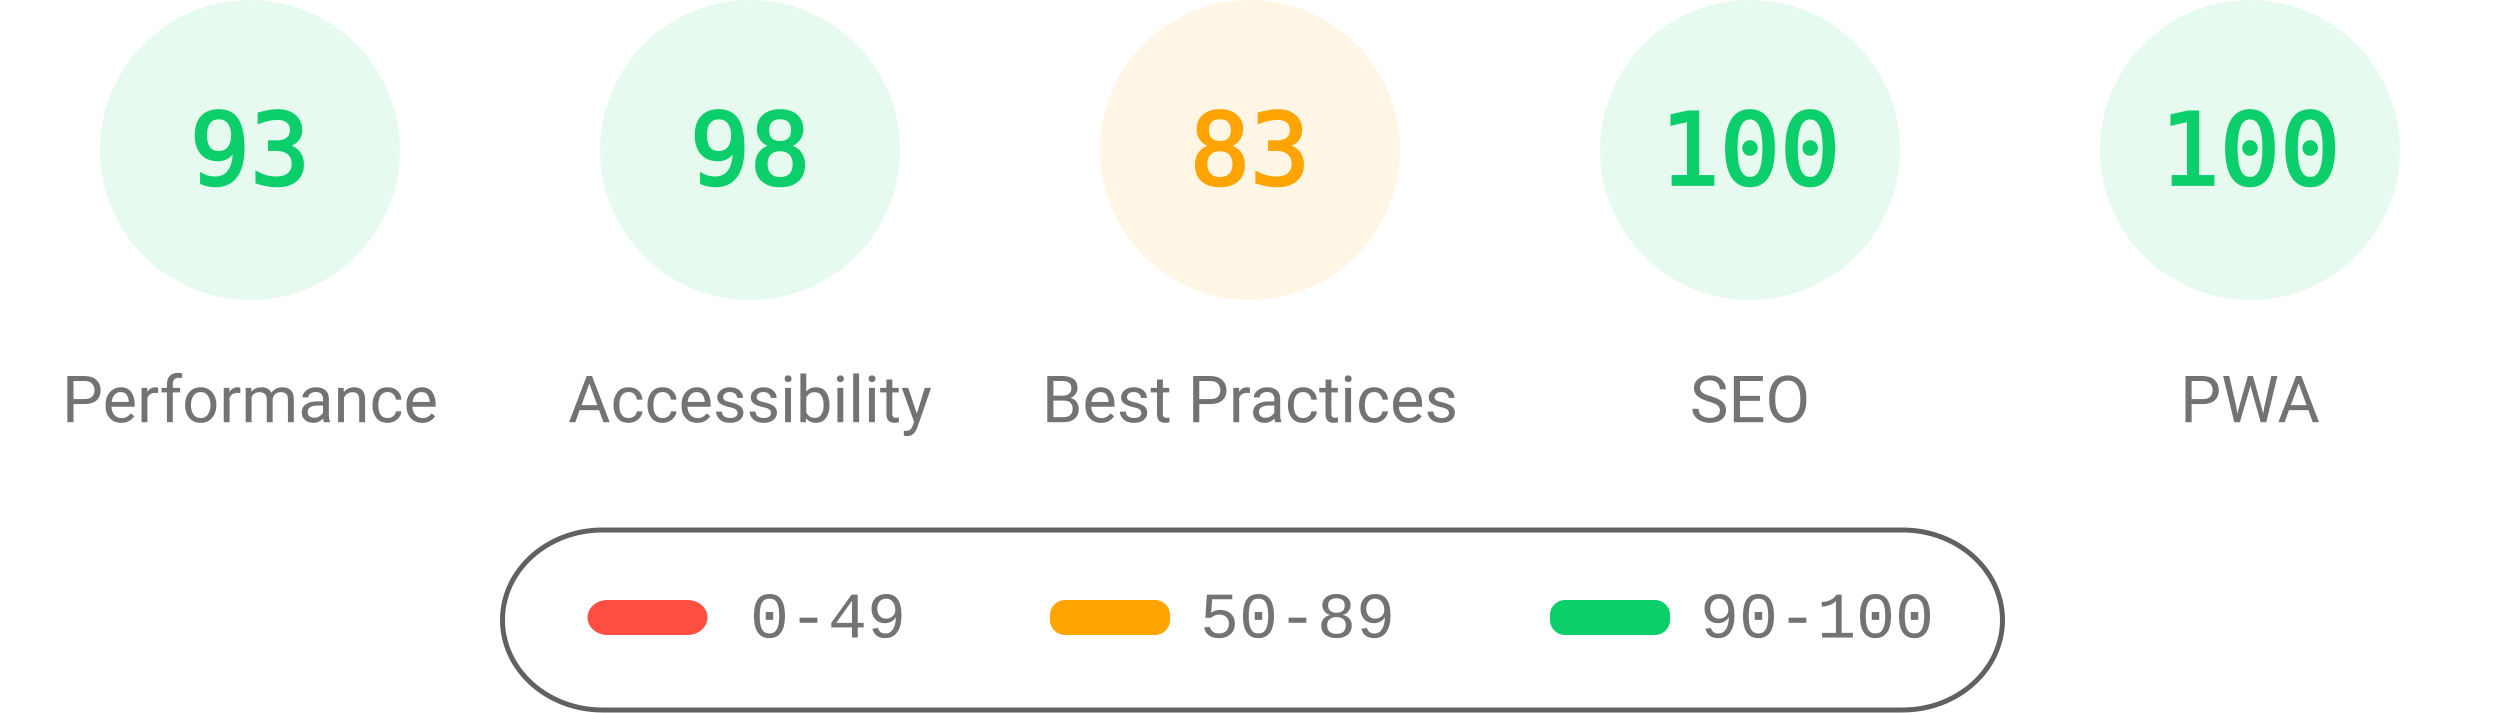
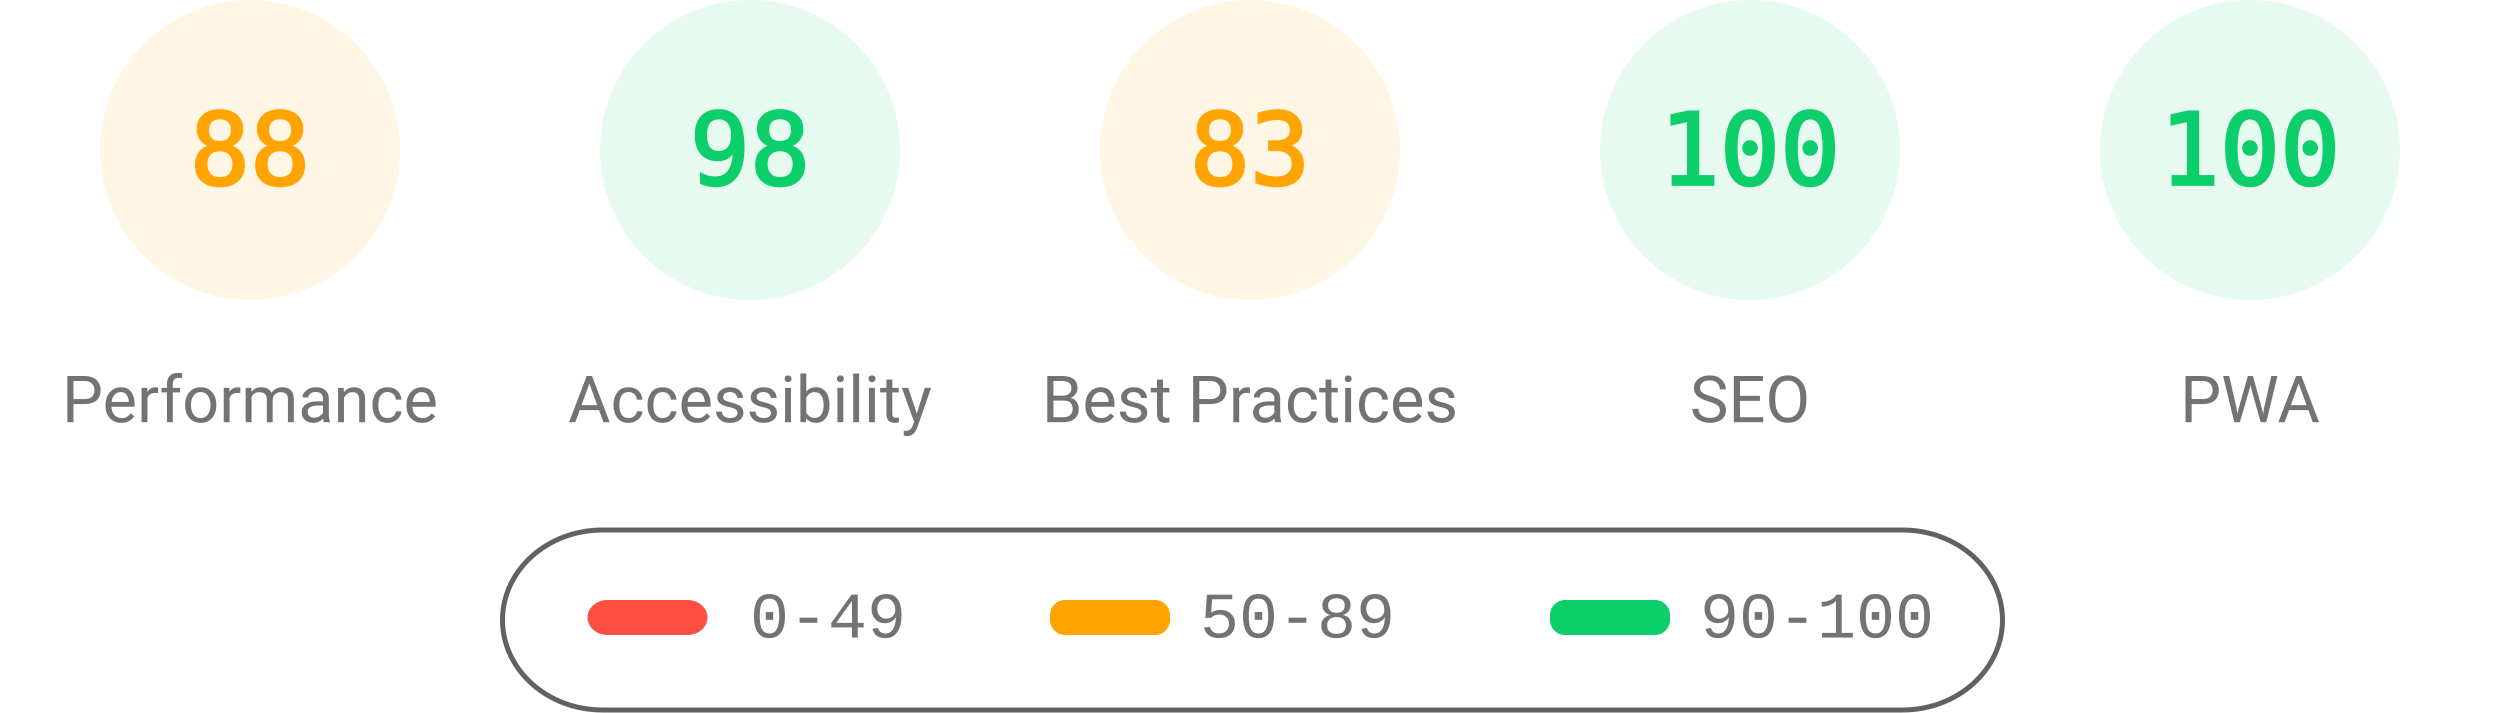
<svg xmlns="http://www.w3.org/2000/svg" fill="none" width="1000" height="285">
  <style>.gauge-base{opacity:.1}.gauge-arc{fill:none;animation-delay:250ms;stroke-linecap:round;transform:rotate(-90deg);transform-origin:100px 60px;animation:load-gauge 1s ease forwards}.guage-text{font-size:40px;font-family:monospace;text-align:center}.guage-red{color:#ff4e42;fill:#ff4e42;stroke:#ff4e42}.guage-orange{color:#ffa400;fill:#ffa400;stroke:#ffa400}.guage-green{color:#0cce6b;fill:#0cce6b;stroke:#0cce6b}.guage-undefined{color:#5c5c5c;fill:#5c5c5c;stroke:#5c5c5c}.guage-title{color:#737373;fill:#737373;stroke:none;font-size:26px;line-height:26px;font-family:Roboto,Halvetica,Arial,sans-serif}@keyframes load-gauge{from{stroke-dasharray:0 352.858}}</style>
-   <svg class="guage-div guage-perf guage-green" viewBox="0 0 200 200" width="200" height="200">
+   <svg class="guage-div guage-perf guage-orange" viewBox="0 0 200 200" width="200" height="200">
    <circle class="gauge-base" r="56" cx="100" cy="60" stroke-width="8" />
-     <circle class="gauge-arc guage-arc-1" r="56" cx="100" cy="60" stroke-width="8" style="stroke-dasharray:327.228,351.858" />
-     <text class="guage-text" x="100" y="60" alignment-baseline="central" dominant-baseline="central" text-anchor="middle">93</text>
+     <circle class="gauge-arc guage-arc-1" r="56" cx="100" cy="60" stroke-width="8" style="stroke-dasharray:309.635,351.858" />
+     <text class="guage-text" x="100" y="60" alignment-baseline="central" dominant-baseline="central" text-anchor="middle">88</text>
    <text class="guage-title" x="100" y="160" alignment-baseline="central" dominant-baseline="central" text-anchor="middle">Performance</text>
  </svg>
  <svg class="guage-div guage-acc guage-green" viewBox="0 0 200 200" width="200" height="200" x="200">
    <circle class="gauge-base" r="56" cx="100" cy="60" stroke-width="8" />
    <circle class="gauge-arc guage-arc-2" r="56" cx="100" cy="60" stroke-width="8" style="stroke-dasharray:344.821,351.858" />
    <text class="guage-text" x="100" y="60" alignment-baseline="central" dominant-baseline="central" text-anchor="middle">98</text>
    <text class="guage-title" x="100" y="160" alignment-baseline="central" dominant-baseline="central" text-anchor="middle">Accessibility</text>
  </svg>
  <svg class="guage-div guage-best guage-orange" viewBox="0 0 200 200" width="200" height="200" x="400">
    <circle class="gauge-base" r="56" cx="100" cy="60" stroke-width="8" />
    <circle class="gauge-arc guage-arc-3" r="56" cx="100" cy="60" stroke-width="8" style="stroke-dasharray:292.042,351.858" />
    <text class="guage-text" x="100" y="60" alignment-baseline="central" dominant-baseline="central" text-anchor="middle">83</text>
    <text class="guage-title" x="100" y="160" alignment-baseline="central" dominant-baseline="central" text-anchor="middle">Best Practices</text>
  </svg>
  <svg class="guage-div guage-seo guage-green" viewBox="0 0 200 200" width="200" height="200" x="600">
    <circle class="gauge-base" r="56" cx="100" cy="60" stroke-width="8" />
    <circle class="gauge-arc guage-arc-4" r="56" cx="100" cy="60" stroke-width="8" style="stroke-dasharray:351.858,351.858" />
    <text class="guage-text" x="100" y="60" alignment-baseline="central" dominant-baseline="central" text-anchor="middle">100</text>
    <text class="guage-title" x="100" y="160" alignment-baseline="central" dominant-baseline="central" text-anchor="middle">SEO</text>
  </svg>
  <svg class="guage-div guage-pwa guage-green" viewBox="0 0 200 200" width="200" height="200" x="800">
    <circle class="gauge-base" r="56" cx="100" cy="60" stroke-width="8" />
    <circle class="gauge-arc guage-arc-4" r="56" cx="100" cy="60" stroke-width="8" style="stroke-dasharray:351.858,351.858" />
    <text class="guage-text" x="100" y="60" alignment-baseline="central" dominant-baseline="central" text-anchor="middle">100</text>
    <text class="guage-title" x="100" y="160" alignment-baseline="central" dominant-baseline="central" text-anchor="middle">PWA</text>
  </svg>
  <svg width="604" height="76" x="200" y="210">
    <path fill="none" id="canvas_background" d="M-1-1h604v80H-1z" />
    <rect fill-opacity="0" stroke="#616161" stroke-width="2" rx="40" id="svg_2" height="72" width="600" y="2" x="1" fill="#000" />
    <rect stroke="#000" rx="8" id="svg_3" height="14" width="48" y="30" x="35" stroke-opacity="null" stroke-width="0" fill="#ff4e42" />
    <rect stroke="#000" rx="6" id="svg_4" height="14" width="48" y="30" x="220" stroke-opacity="null" stroke-width="0" fill="#ffa400" />
    <rect stroke="#000" rx="6" id="svg_5" height="14" width="48" y="30" x="420" stroke-opacity="null" stroke-width="0" fill="#0cce6b" />
    <text xml:space="preserve" text-anchor="start" font-family="'Courier New', Courier, monospace" font-size="26" id="svg_6" y="45" x="100" stroke-opacity="null" stroke-width="0" stroke="#000" fill="#737373">0-49</text>
    <text xml:space="preserve" text-anchor="start" font-family="'Courier New', Courier, monospace" font-size="26" id="svg_7" y="45" x="280" stroke-opacity="null" stroke-width="0" stroke="#000" fill="#737373">50-89</text>
    <text xml:space="preserve" text-anchor="start" font-family="'Courier New', Courier, monospace" font-size="26" id="svg_8" y="45" x="480" stroke-opacity="null" stroke-width="0" stroke="#000" fill="#737373">90-100</text>
  </svg>
</svg>
